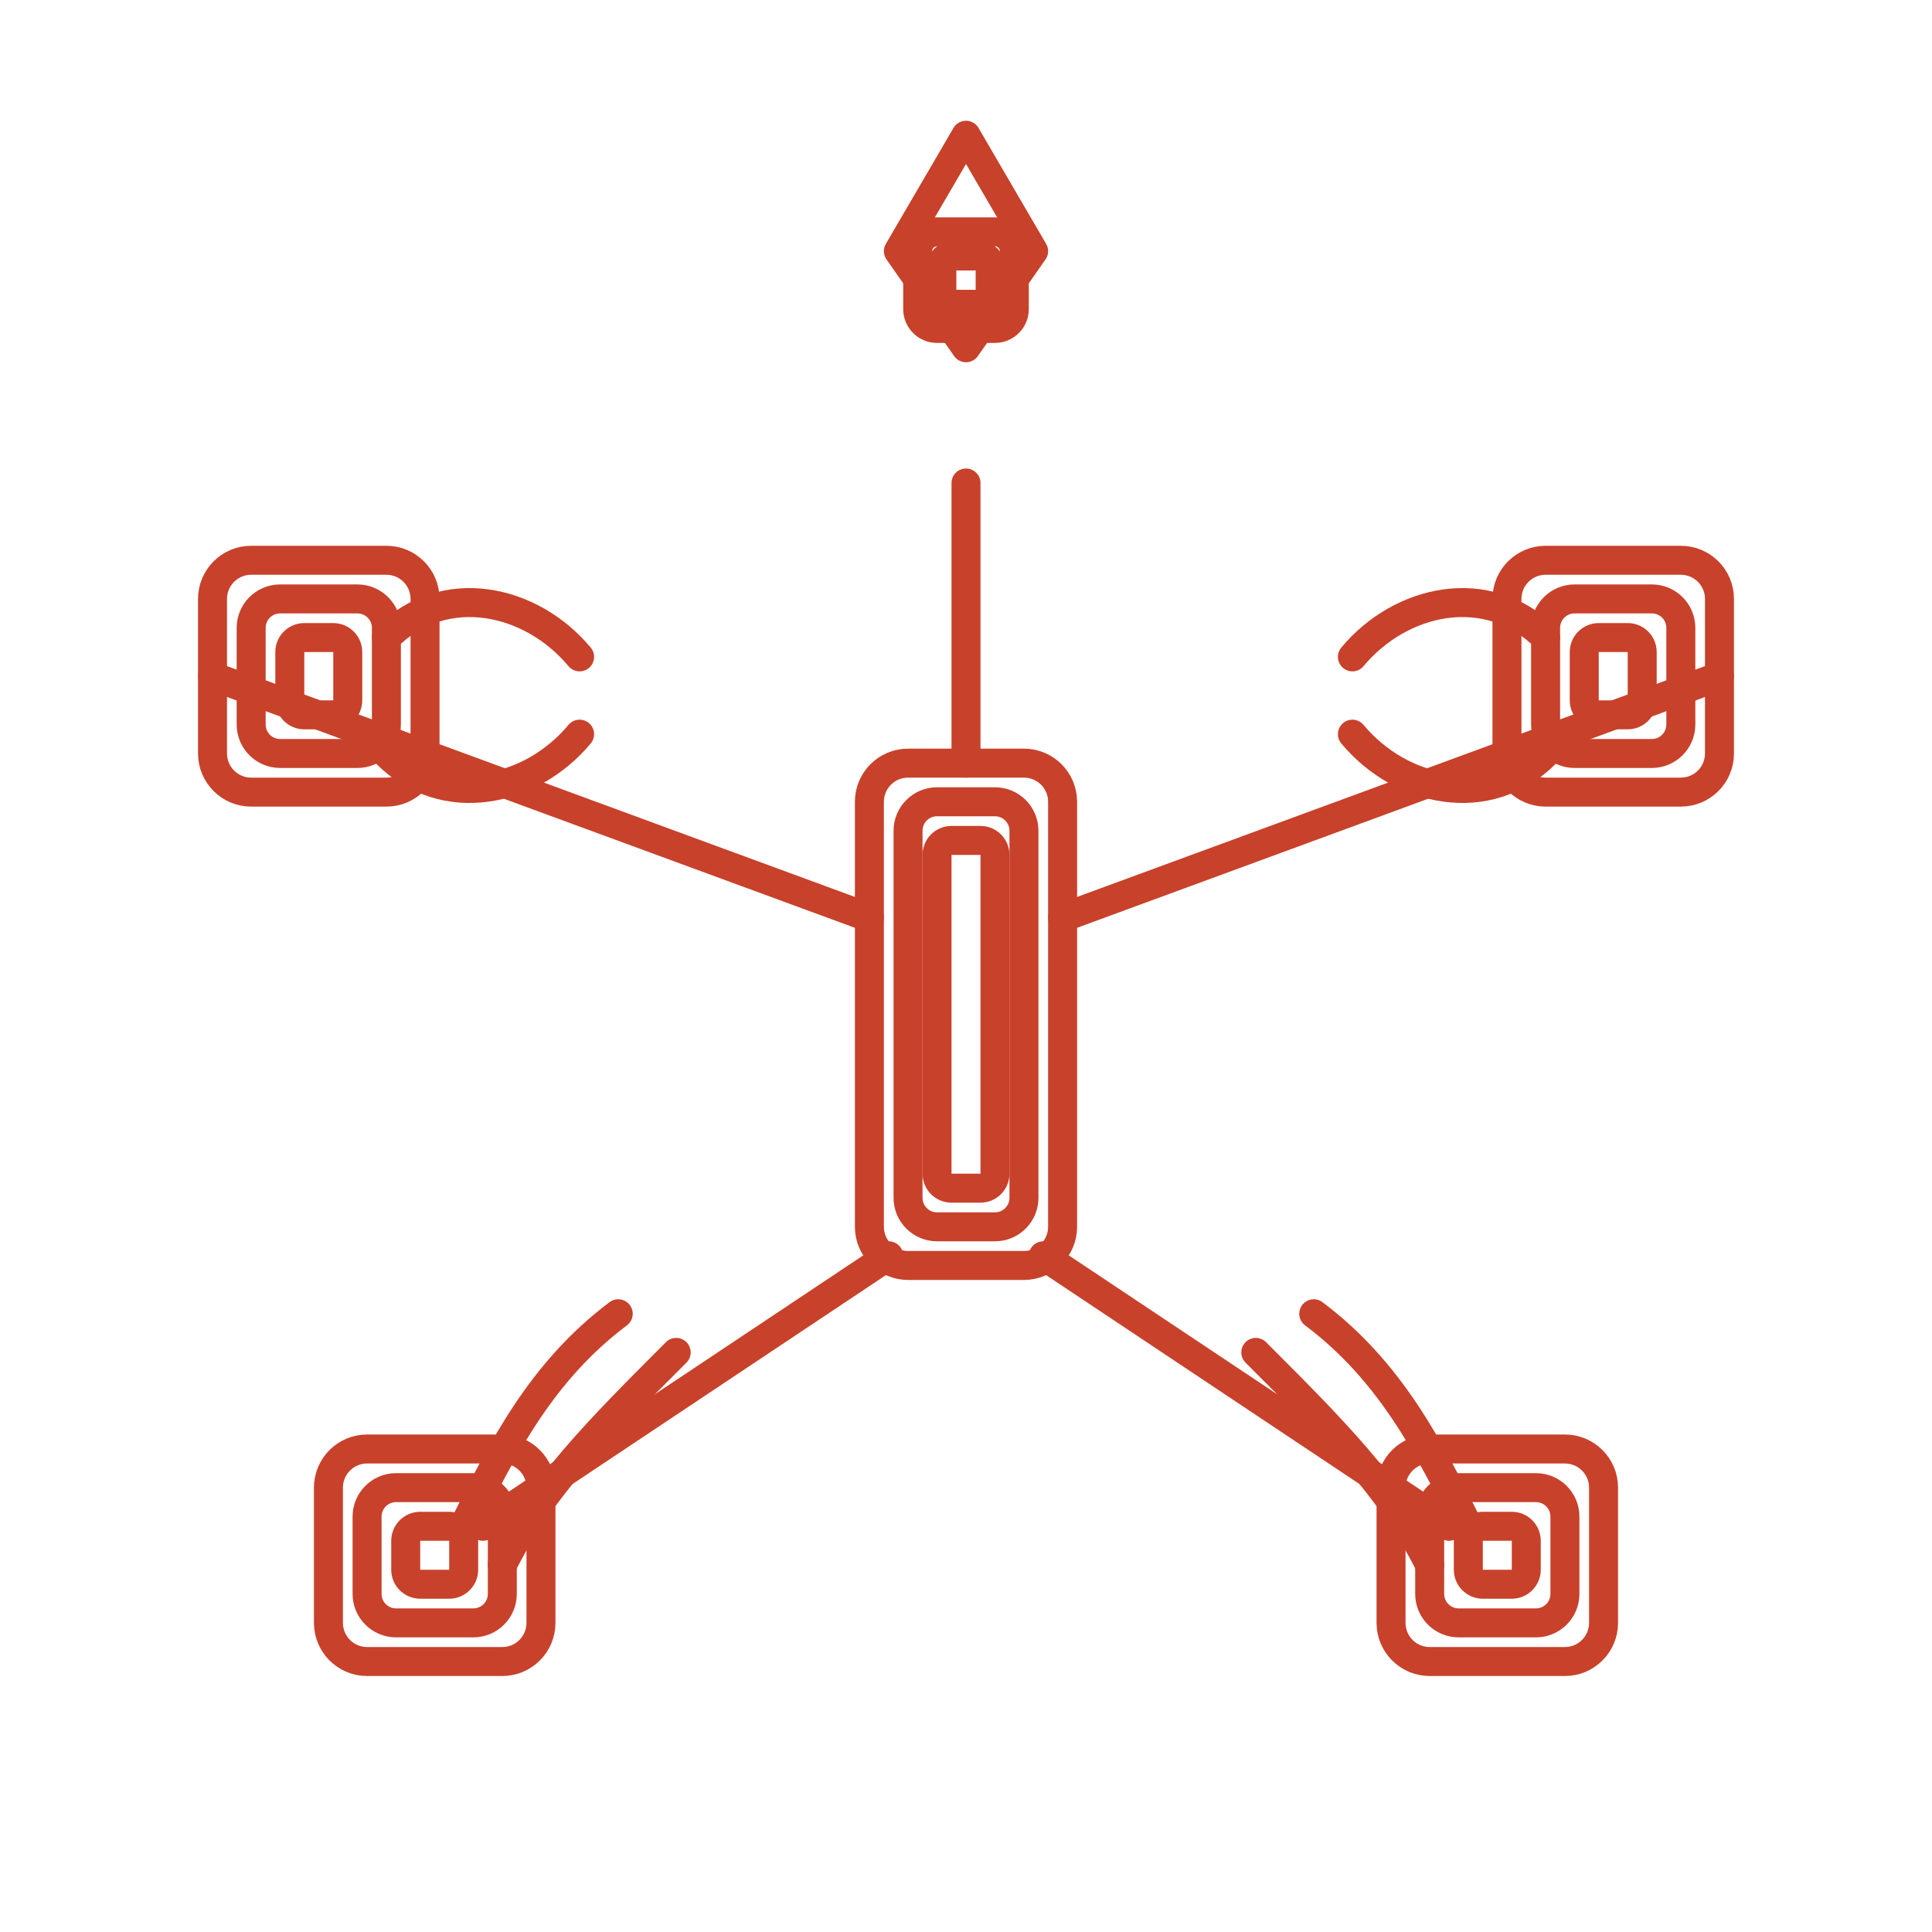
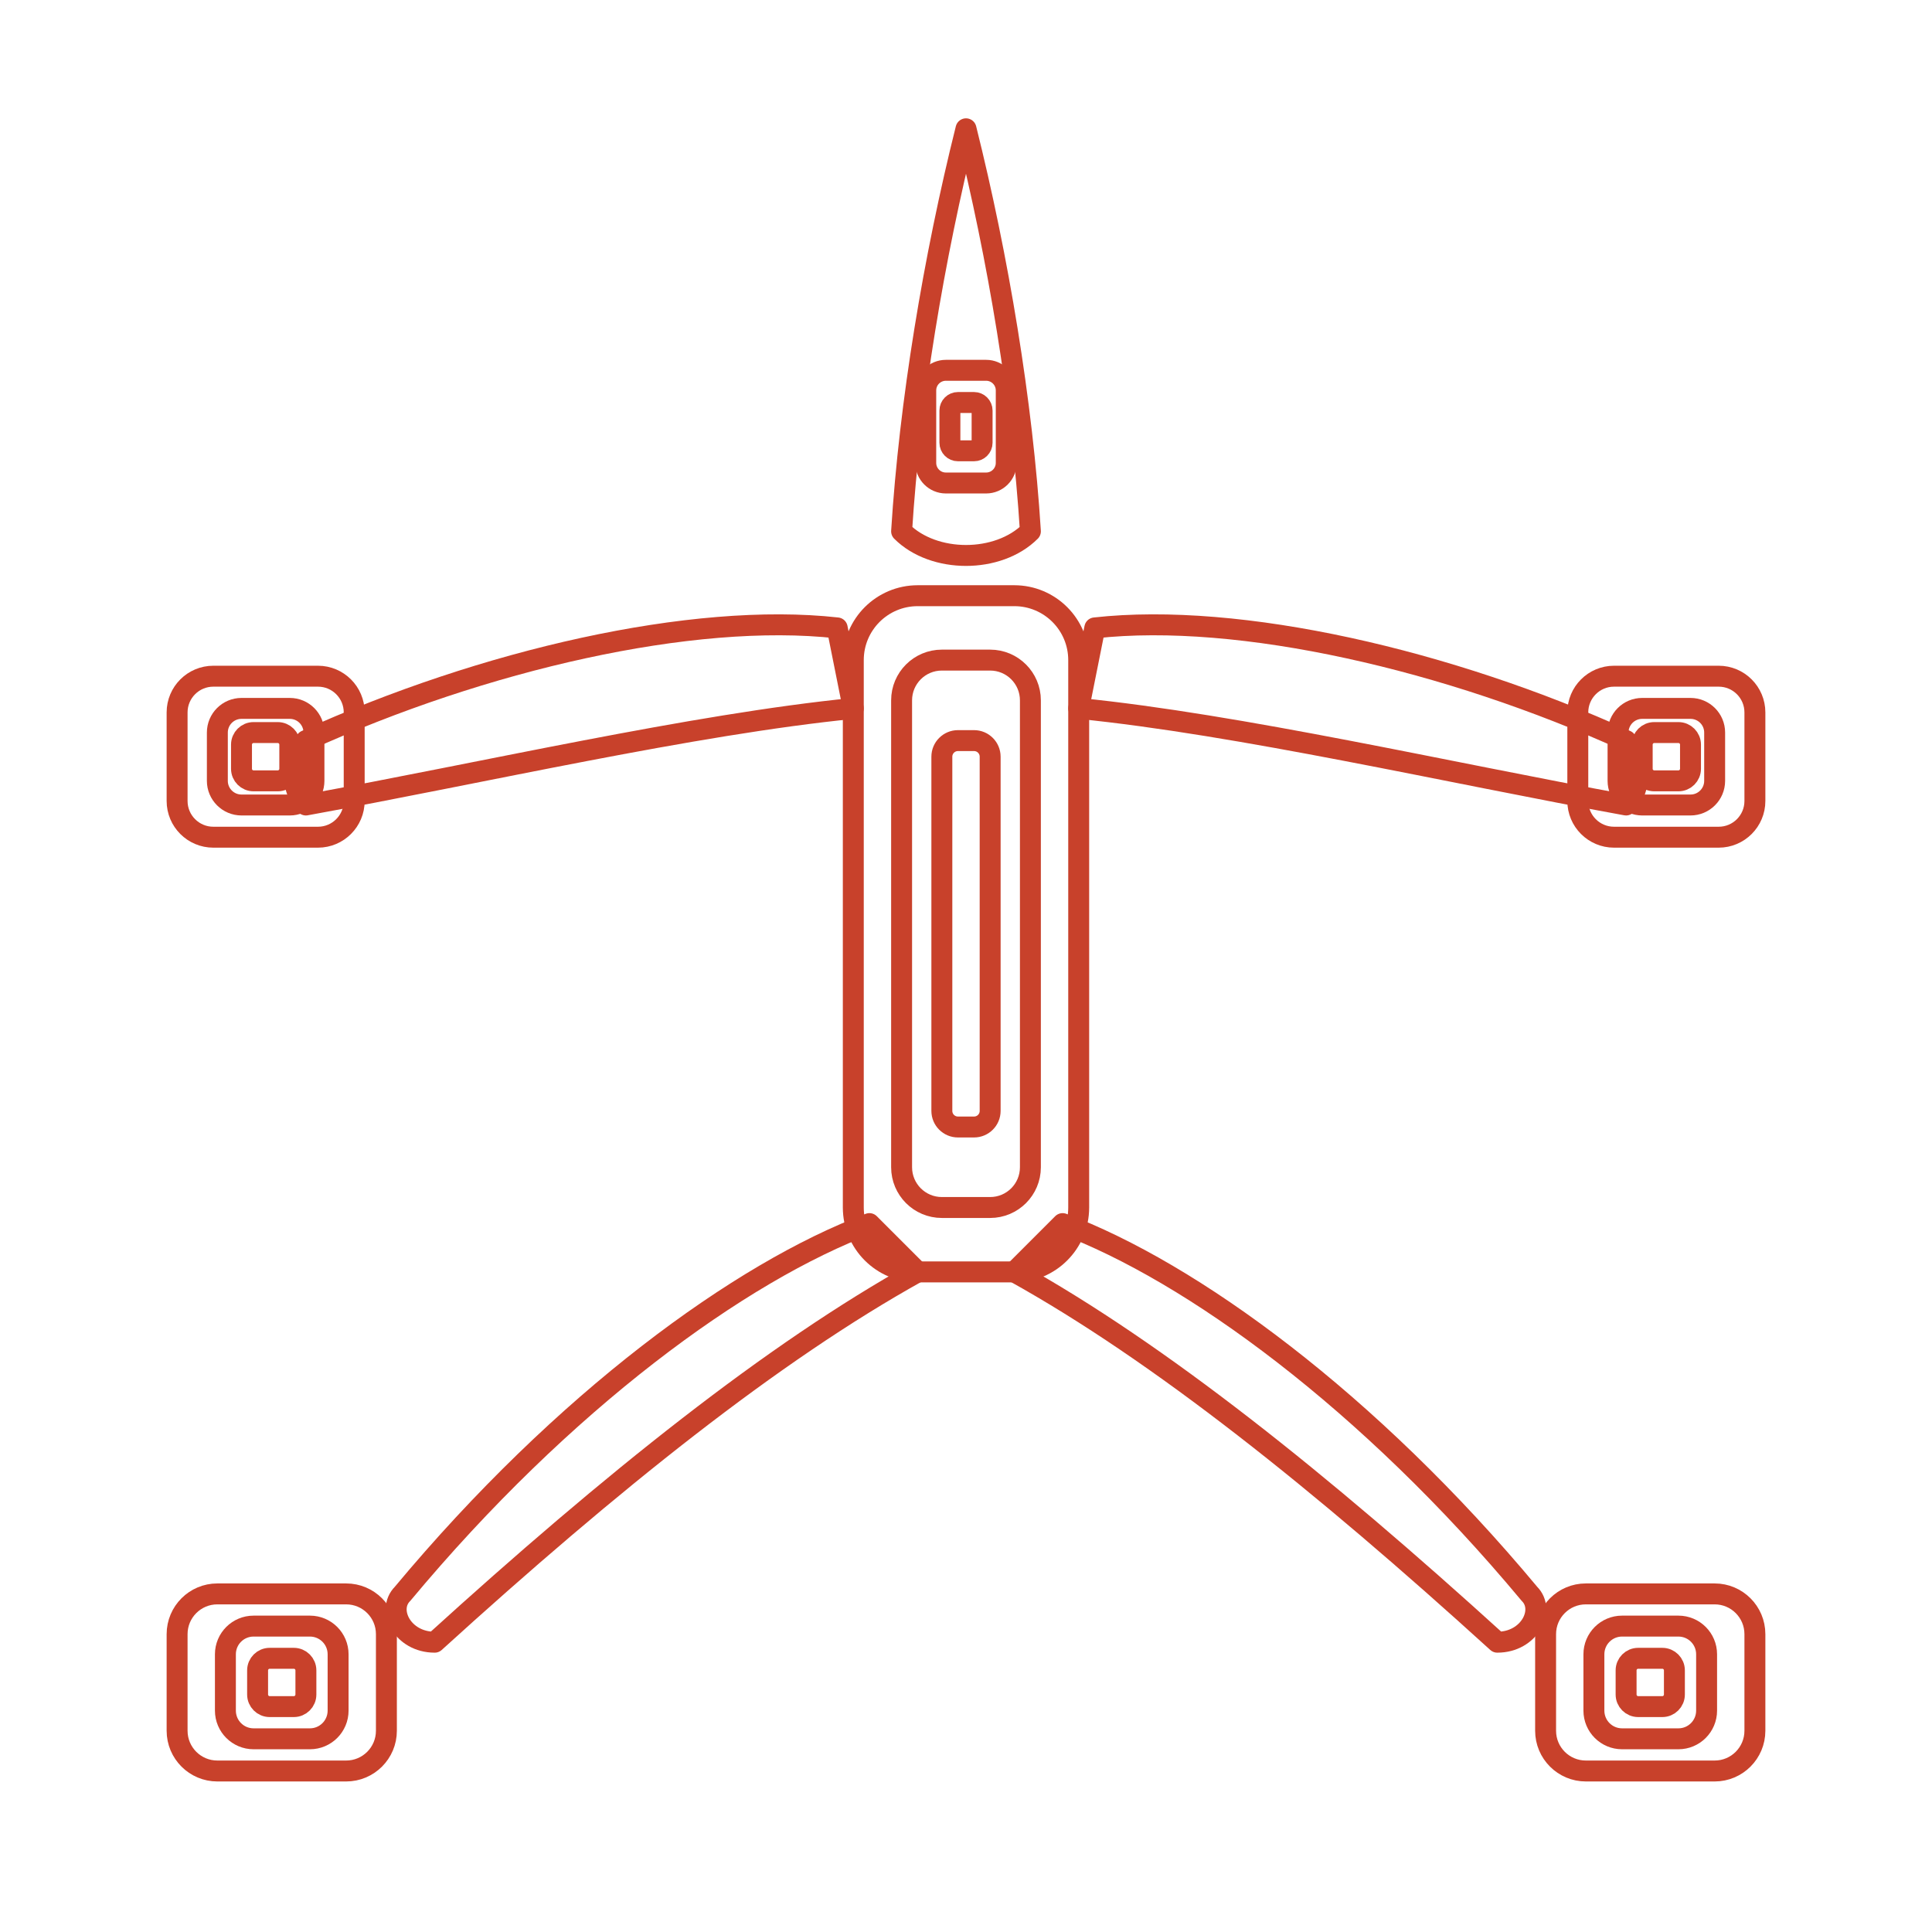
- <svg xmlns="http://www.w3.org/2000/svg" viewBox="0 0 200 200" fill="none">
-   <g stroke="#C8412B" stroke-width="3" stroke-linecap="round" stroke-linejoin="round" fill="none">
-     <g transform="translate(100, 30)">
-       <path d="M 0 -16 L 7 -4 L 0 6 L -7 -4 Z" />
-       <rect x="-5" y="-6" width="10" height="10" rx="2" />
-       <rect x="-2.5" y="-3.5" width="5" height="5" rx="1" />
-     </g>
-     <g transform="translate(40, 70)">
-       <path d="M 20 -2 C 15 -8, 6 -10, 0 -4" />
-       <path d="M 20 6 C 15 12, 6 14, 0 8" />
-       <rect x="-18" y="-12" width="22" height="24" rx="4" />
-       <rect x="-14" y="-8" width="14" height="16" rx="3" />
-       <rect x="-10" y="-4" width="6" height="8" rx="1.5" />
-     </g>
-     <g transform="translate(160, 70)">
-       <path d="M -20 -2 C -15 -8, -6 -10, 0 -4" />
-       <path d="M -20 6 C -15 12, -6 14, 0 8" />
-       <rect x="-4" y="-12" width="22" height="24" rx="4" />
-       <rect x="0" y="-8" width="14" height="16" rx="3" />
-       <rect x="4" y="-4" width="6" height="8" rx="1.5" />
-     </g>
-     <g transform="translate(48, 158)">
-       <path d="M 16 -22 C 8 -16, 4 -8, 0 0" />
-       <path d="M 22 -18 C 14 -10, 8 -4, 4 4" />
-       <rect x="-14" y="-8" width="22" height="22" rx="4" />
-       <rect x="-10" y="-4" width="14" height="14" rx="3" />
-       <rect x="-6" y="0" width="6" height="6" rx="1.5" />
-     </g>
-     <g transform="translate(152, 158)">
-       <path d="M -16 -22 C -8 -16, -4 -8, 0 0" />
-       <path d="M -22 -18 C -14 -10, -8 -4, -4 4" />
-       <rect x="-8" y="-8" width="22" height="22" rx="4" />
-       <rect x="-4" y="-4" width="14" height="14" rx="3" />
-       <rect x="0" y="0" width="6" height="6" rx="1.5" />
-     </g>
-     <g transform="translate(100, 105)">
-       <rect x="-10" y="-26" width="20" height="52" rx="4" />
-       <rect x="-6" y="-22" width="12" height="44" rx="3" />
-       <rect x="-3" y="-18" width="6" height="36" rx="1.5" />
-     </g>
-     <path d="M 22 70 L 90 95" />
-     <path d="M 178 70 L 110 95" />
-     <path d="M 100 50 L 100 79" />
-     <path d="M 50 158 L 92 130" />
-     <path d="M 150 158 L 108 130" />
+ <svg xmlns="http://www.w3.org/2000/svg" viewBox="0 0 240 240" fill="none">
+   <g stroke="#C8412B" stroke-width="2.6" stroke-linecap="round" stroke-linejoin="round">
+     <path d="M 120 16              C 116 32, 113 50, 112 66              C 116 70, 124 70, 128 66              C 127 50, 124 32, 120 16 Z" />
+     <rect x="115" y="46" width="10" height="14" rx="2.5" />
+     <rect x="118" y="50" width="4" height="6" rx="1" />
+     <path d="M 104 78              C 86 76, 60 82, 38 92              C 36 94, 36 98, 38 100              C 60 96, 86 90, 106 88 Z" />
+     <rect x="22" y="84" width="22" height="20" rx="4.5" />
+     <rect x="27" y="88" width="12" height="12" rx="3" />
+     <rect x="30" y="91" width="6" height="6" rx="1.5" />
+     <path d="M 136 78              C 154 76, 180 82, 202 92              C 204 94, 204 98, 202 100              C 180 96, 154 90, 134 88 Z" />
+     <rect x="196" y="84" width="22" height="20" rx="4.5" />
+     <rect x="201" y="88" width="12" height="12" rx="3" />
+     <rect x="204" y="91" width="6" height="6" rx="1.5" />
+     <path d="M 108 152              C 92 158, 70 174, 50 198              C 48 200, 50 204, 54 204              C 76 184, 96 168, 114 158 Z" />
+     <rect x="22" y="198" width="26" height="22" rx="5" />
+     <rect x="28" y="202" width="14" height="14" rx="3.5" />
+     <rect x="32" y="206" width="6" height="6" rx="1.5" />
+     <path d="M 132 152              C 148 158, 170 174, 190 198              C 192 200, 190 204, 186 204              C 164 184, 144 168, 126 158 Z" />
+     <rect x="192" y="198" width="26" height="22" rx="5" />
+     <rect x="198" y="202" width="14" height="14" rx="3.5" />
+     <rect x="202" y="206" width="6" height="6" rx="1.5" />
+     <rect x="106" y="74" width="28" height="84" rx="8" />
+     <rect x="112" y="82" width="16" height="68" rx="5" />
+     <rect x="117" y="92" width="6" height="48" rx="2" />
  </g>
</svg>
